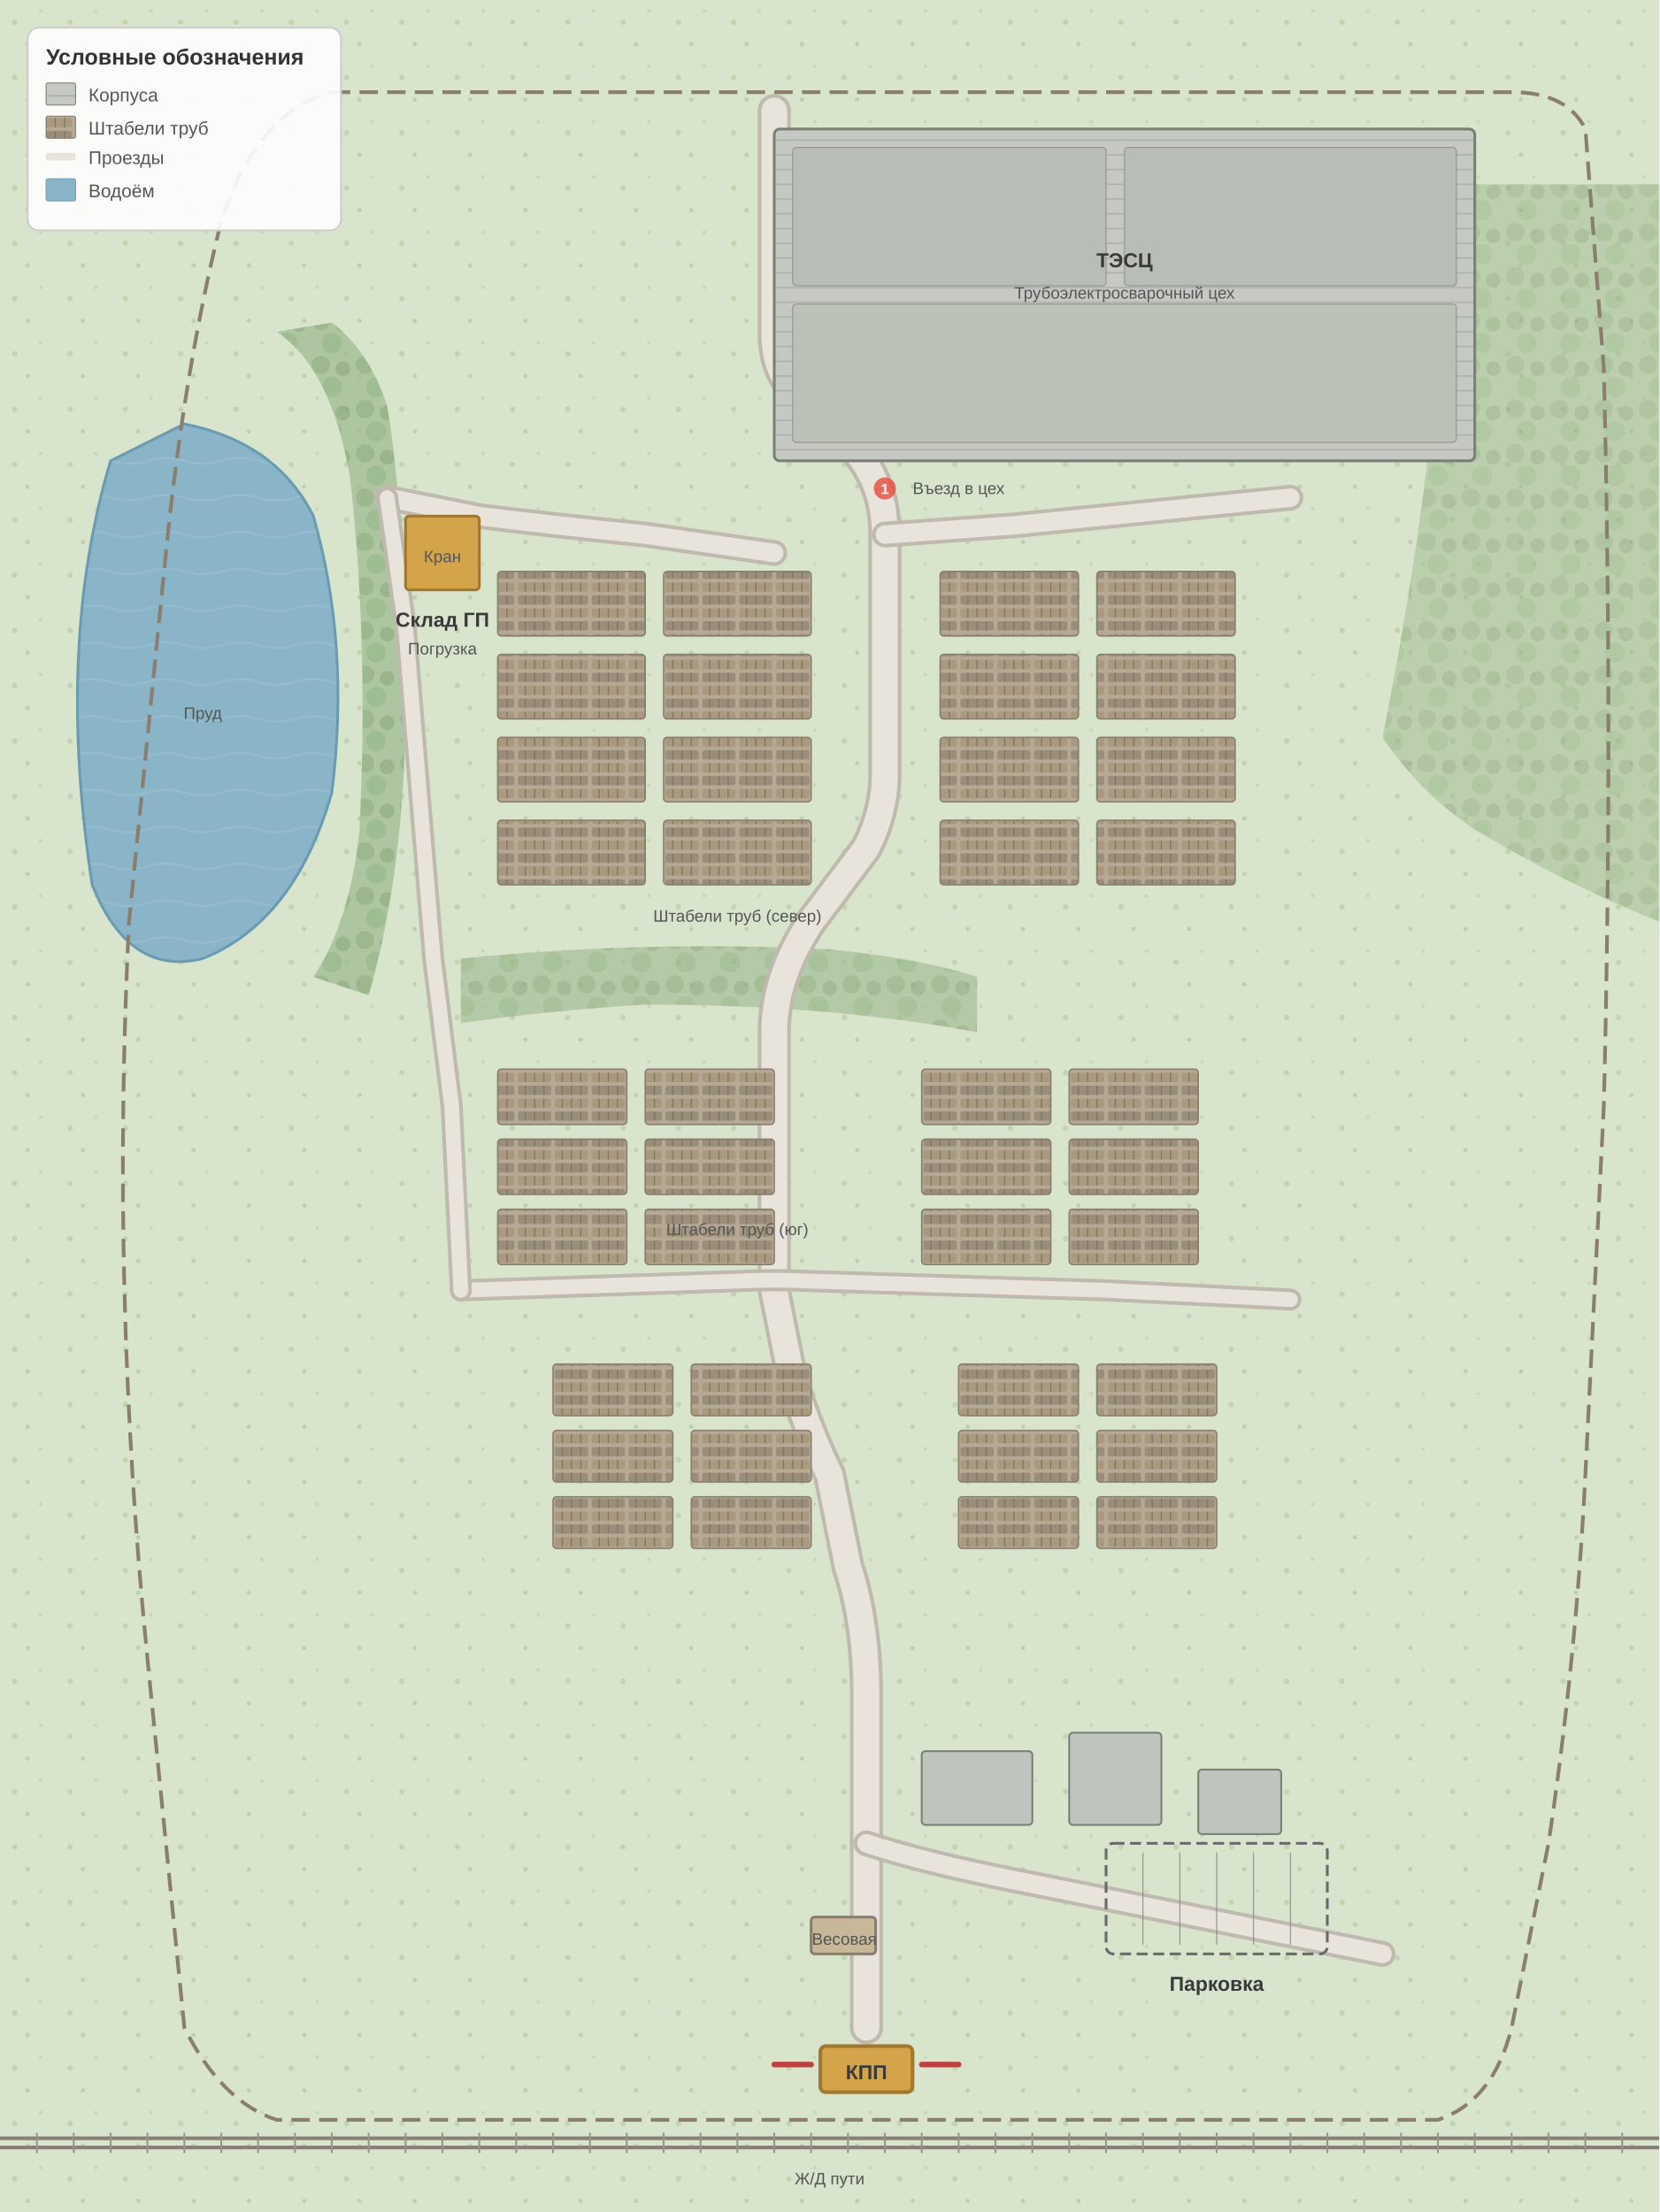
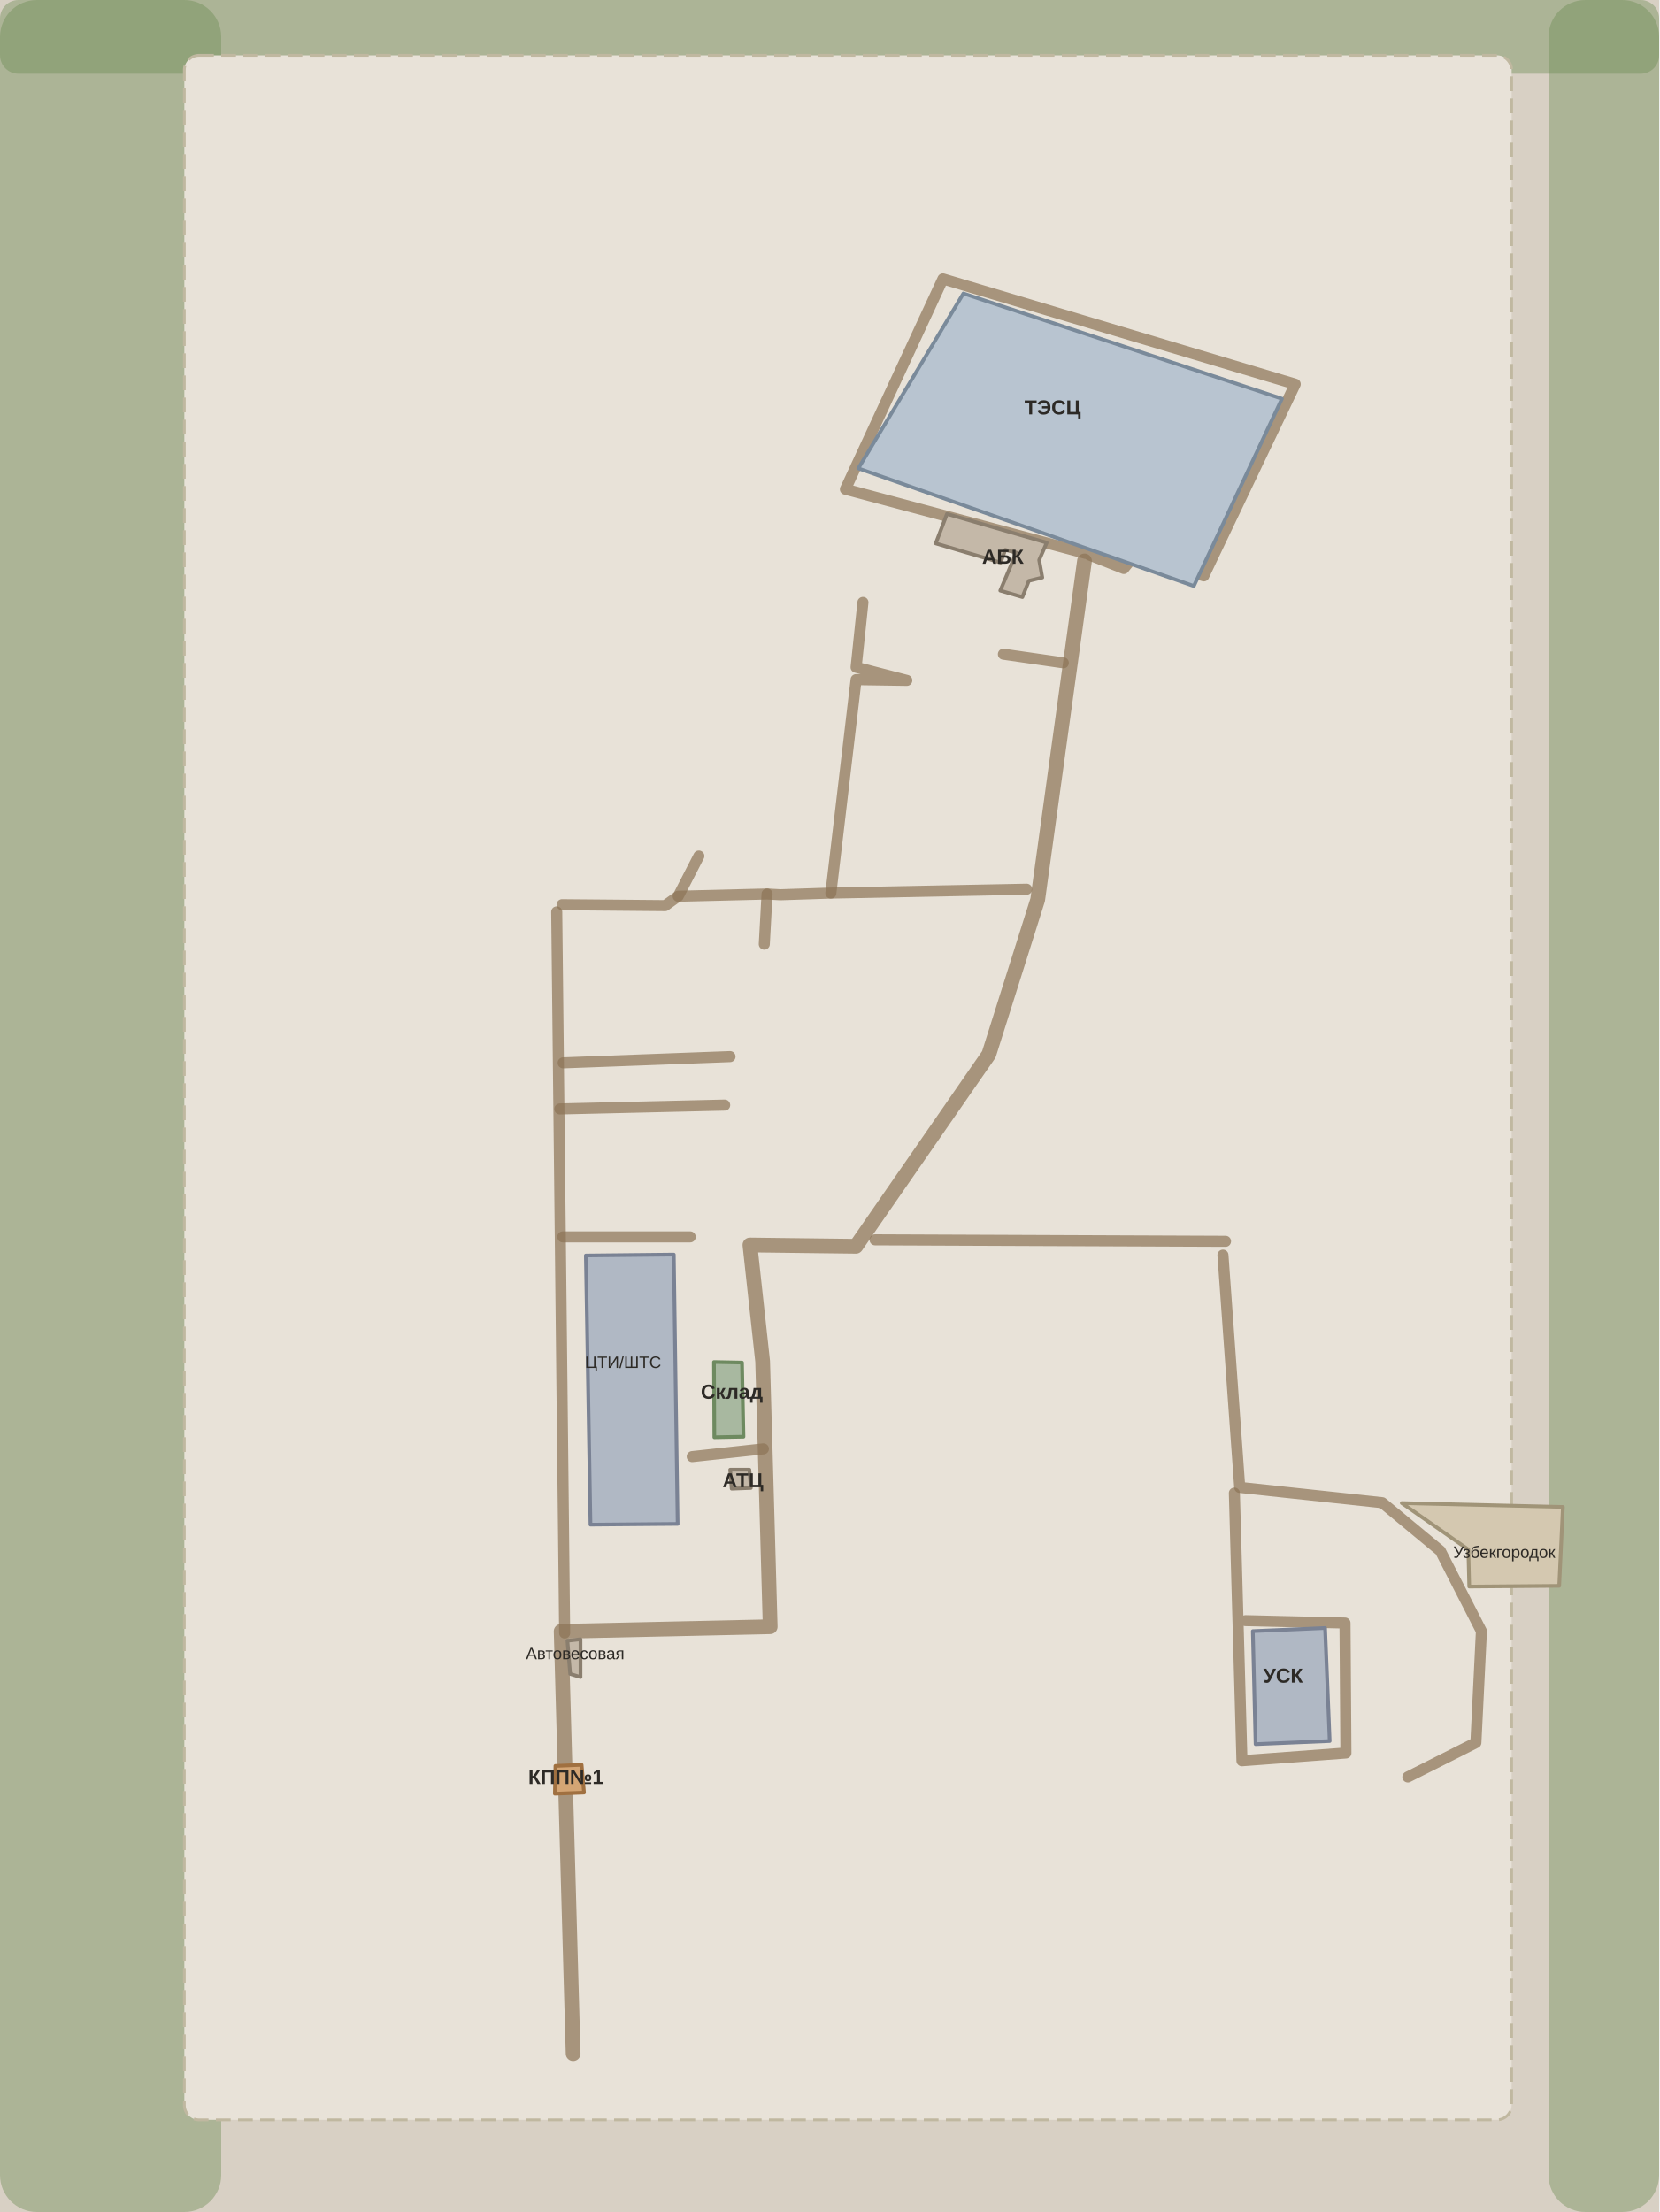
- <svg xmlns="http://www.w3.org/2000/svg" width="900" height="1200" viewBox="0 0 900 1200">
+ <svg xmlns="http://www.w3.org/2000/svg" viewBox="0 0 900 1200" width="900" height="1200">
  <defs>
-     <pattern id="grass" width="30" height="30" patternUnits="userSpaceOnUse">
-       <rect width="30" height="30" fill="#d8e4cc" />
-       <circle cx="8" cy="12" r="1.5" fill="#c2d4b0" />
-       <circle cx="22" cy="6" r="1" fill="#c8d8b4" />
-       <circle cx="15" cy="24" r="1.2" fill="#c0d0ae" />
-     </pattern>
-     <pattern id="forest" width="24" height="24" patternUnits="userSpaceOnUse">
-       <rect width="24" height="24" fill="#9db88e" />
-       <circle cx="6" cy="6" r="5" fill="#7a9c6b" opacity="0.7" />
-       <circle cx="18" cy="8" r="4" fill="#6d8f5e" opacity="0.6" />
-       <circle cx="12" cy="18" r="5.5" fill="#7fa870" opacity="0.7" />
-     </pattern>
-     <pattern id="pipes" width="20" height="14" patternUnits="userSpaceOnUse">
-       <rect width="20" height="14" fill="#b5a894" />
-       <rect x="1" y="1" width="18" height="5" rx="1" fill="#9a8d7a" />
-       <rect x="1" y="8" width="18" height="5" rx="1" fill="#a8997f" />
-       <path d="M5 1v5M10 1v5M15 1v5M5 8v5M10 8v5M15 8v5" stroke="#7d7263" stroke-width="0.6" />
-     </pattern>
-     <pattern id="water" width="40" height="20" patternUnits="userSpaceOnUse">
-       <rect width="40" height="20" fill="#8ab4c7" />
-       <path d="M0 10Q10 7 20 10T40 10" fill="none" stroke="#9dc4d4" stroke-width="1.2" opacity="0.5" />
-     </pattern>
-     <pattern id="roof" width="16" height="16" patternUnits="userSpaceOnUse">
-       <rect width="16" height="16" fill="#c5c8c3" />
-       <path d="M0 4H16M0 12H16" stroke="#adb2aa" stroke-width="0.8" />
-     </pattern>
    <style>
-     .road{fill:none;stroke:#e8e4dc;stroke-linecap:round;stroke-linejoin:round}
-     .road-edge{fill:none;stroke:#bfb9ae;stroke-linecap:round;stroke-linejoin:round}
-     .building{fill:url(#roof);stroke:#7a8077;stroke-width:1.5}
-     .building-small{fill:#c0c4be;stroke:#7a8077;stroke-width:1}
-     .label{font-family:Arial,Helvetica,sans-serif;fill:#3a3a3a;font-size:11px;font-weight:bold;text-anchor:middle}
-     .label-sm{font-family:Arial,Helvetica,sans-serif;fill:#555;font-size:9px;text-anchor:middle}
-     .road-label{font-family:Arial,Helvetica,sans-serif;fill:#666;font-size:8px;text-anchor:middle}
-   </style>
+       .building { stroke-width: 2; stroke-linejoin: round; }
+       .road { fill: none; stroke: #8b7355; stroke-width: 6; stroke-linecap: round; stroke-linejoin: round; opacity: 0.7; }
+       .road-main { stroke-width: 8; }
+       .label { font-family: 'Segoe UI', Arial, sans-serif; font-size: 11px; fill: #2d2a26; text-anchor: middle; dominant-baseline: central; font-weight: 600; }
+       .label-small { font-size: 9px; font-weight: 400; }
+       .territory { fill: #e8e2d8; stroke: #c0b8a0; stroke-width: 1.5; stroke-dasharray: 8 4; }
+       .forest { fill: #6a8a50; opacity: 0.4; }
+     </style>
  </defs>
-   <rect width="900" height="1200" fill="url(#grass)" />
-   <path d="M60 250 Q30 350 50 480 Q70 530 110 520 Q160 500 180 430 Q190 350 170 280 Q150 240 100 230 Z" fill="url(#water)" stroke="#6a9bb0" stroke-width="1.5" />
-   <text x="110" y="390" class="label-sm" fill="#4a7a90">Пруд</text>
-   <path d="M150 180 Q180 200 190 260 Q200 350 195 450 Q190 500 170 530 L200 540 Q220 470 220 380 Q220 280 210 220 Q200 190 180 175 Z" fill="url(#forest)" opacity="0.7" />
-   <path d="M250 520 Q350 510 450 515 Q500 520 530 530 L530 560 Q450 545 350 545 Q300 548 250 555 Z" fill="url(#forest)" opacity="0.6" />
-   <path d="M750 400 Q770 300 780 200 Q790 150 800 100 L900 100 L900 500 Q850 480 800 450 Q770 430 750 400Z" fill="url(#forest)" opacity="0.5" />
-   <path d="M420 60 L420 180 Q420 200 430 210 L460 240 Q480 260 480 290 L480 420 Q480 440 470 460 L440 500 Q420 530 420 560 L420 700 L430 750 Q440 780 450 800 L460 850 Q470 880 470 920 L470 1000 L470 1100" class="road-edge" stroke-width="18" />
-   <path d="M420 60 L420 180 Q420 200 430 210 L460 240 Q480 260 480 290 L480 420 Q480 440 470 460 L440 500 Q420 530 420 560 L420 700 L430 750 Q440 780 450 800 L460 850 Q470 880 470 920 L470 1000 L470 1100" class="road" stroke-width="14" />
-   <path d="M420 300 L350 290 Q300 285 260 280 L210 270" class="road-edge" stroke-width="14" />
-   <path d="M420 300 L350 290 Q300 285 260 280 L210 270" class="road" stroke-width="10" />
-   <path d="M480 290 L550 285 Q600 280 650 275 L700 270" class="road-edge" stroke-width="14" />
-   <path d="M480 290 L550 285 Q600 280 650 275 L700 270" class="road" stroke-width="10" />
-   <path d="M470 1000 Q500 1010 550 1020 L650 1040 Q700 1050 750 1060" class="road-edge" stroke-width="14" />
-   <path d="M470 1000 Q500 1010 550 1020 L650 1040 Q700 1050 750 1060" class="road" stroke-width="10" />
-   <path d="M250 700 L400 695 Q420 694 440 695 L600 700 L700 705" class="road-edge" stroke-width="12" />
-   <path d="M250 700 L400 695 Q420 694 440 695 L600 700 L700 705" class="road" stroke-width="8" />
-   <path d="M210 270 L220 340 Q225 400 230 460 L235 520 Q240 560 245 600 L250 700" class="road-edge" stroke-width="12" />
-   <path d="M210 270 L220 340 Q225 400 230 460 L235 520 Q240 560 245 600 L250 700" class="road" stroke-width="8" />
-   <rect x="420" y="70" width="380" height="180" rx="3" class="building" />
-   <rect x="430" y="80" width="170" height="75" rx="2" fill="#b8bdb5" stroke="#8a918a" stroke-width="0.5" />
-   <rect x="610" y="80" width="180" height="75" rx="2" fill="#b8bdb5" stroke="#8a918a" stroke-width="0.5" />
-   <rect x="430" y="165" width="360" height="75" rx="2" fill="#bcc1b8" stroke="#8a918a" stroke-width="0.5" />
-   <text x="610" y="145" class="label" font-size="14">ТЭСЦ</text>
-   <text x="610" y="162" class="label-sm">Трубоэлектросварочный цех</text>
-   <g>
-     <rect x="270" y="310" width="80" height="35" rx="2" fill="url(#pipes)" stroke="#8a7e6e" stroke-width="0.8" />
-     <rect x="360" y="310" width="80" height="35" rx="2" fill="url(#pipes)" stroke="#8a7e6e" stroke-width="0.8" />
-     <rect x="270" y="355" width="80" height="35" rx="2" fill="url(#pipes)" stroke="#8a7e6e" stroke-width="0.8" />
-     <rect x="360" y="355" width="80" height="35" rx="2" fill="url(#pipes)" stroke="#8a7e6e" stroke-width="0.8" />
-     <rect x="270" y="400" width="80" height="35" rx="2" fill="url(#pipes)" stroke="#8a7e6e" stroke-width="0.8" />
-     <rect x="360" y="400" width="80" height="35" rx="2" fill="url(#pipes)" stroke="#8a7e6e" stroke-width="0.8" />
-     <rect x="270" y="445" width="80" height="35" rx="2" fill="url(#pipes)" stroke="#8a7e6e" stroke-width="0.8" />
-     <rect x="360" y="445" width="80" height="35" rx="2" fill="url(#pipes)" stroke="#8a7e6e" stroke-width="0.8" />
+   <rect width="900" height="1200" fill="#d8d0c4" />
+   <rect x="0" y="0" width="120" height="1200" class="forest" rx="20" />
+   <rect x="840" y="0" width="60" height="1200" class="forest" rx="20" />
+   <rect x="0" y="0" width="900" height="40" class="forest" rx="10" />
+   <rect x="100" y="30" width="720" height="1120" class="territory" rx="8" />
+   <g id="roads">
+     <polyline class="road road-main" points="588.3,304.3 562.9,488.1 536.4,572 464.3,676.1 406.8,675.4 413.7,738.5 417.8,882.5 304.4,885 310.9,1114.1" />
+     <polyline class="road" points="591,301.1 609.6,308.4 615.7,300.9 653,312.4 702.6,208.4 511.5,151.3 458.6,265.4 588.9,300.2" />
+     <polyline class="road" points="576.8,359.6 544.3,354.9" />
+     <polyline class="road" points="468.1,326.8 464.4,362 491.9,369.1 464.4,368.7 450.7,484.5" />
+     <polyline class="road" points="304.9,490.8 360.8,491.3 367.9,486.2 416.1,485 423.3,485.4 450.7,484.5 556.9,482.4" />
+     <polyline class="road" points="414.6,512.2 416.1,485" />
+     <polyline class="road" points="379.1,464.4 367.9,486.2" />
+     <polyline class="road" points="305.5,576.6 396,573.2" />
+     <polyline class="road" points="393.1,599.5 303.7,601.6" />
+     <polyline class="road" points="302,494.7 306.3,885.9" />
+     <polyline class="road" points="305.3,671 374.4,671" />
+     <polyline class="road" points="375.5,790.2 414.1,786" />
+     <polyline class="road" points="669.6,810 673.7,955.2 730.1,951 729.6,880.5 675.7,879.2" />
+     <polyline class="road" points="663.4,680.9 672.5,806.9 749.8,815.2 781.3,841.3 803.6,884.9 800.6,945.4 763.7,964" />
+     <polyline class="road" points="474.7,672.6 664.8,673.4" />
  </g>
-   <g>
-     <rect x="510" y="310" width="75" height="35" rx="2" fill="url(#pipes)" stroke="#8a7e6e" stroke-width="0.8" />
-     <rect x="595" y="310" width="75" height="35" rx="2" fill="url(#pipes)" stroke="#8a7e6e" stroke-width="0.8" />
-     <rect x="510" y="355" width="75" height="35" rx="2" fill="url(#pipes)" stroke="#8a7e6e" stroke-width="0.8" />
-     <rect x="595" y="355" width="75" height="35" rx="2" fill="url(#pipes)" stroke="#8a7e6e" stroke-width="0.8" />
-     <rect x="510" y="400" width="75" height="35" rx="2" fill="url(#pipes)" stroke="#8a7e6e" stroke-width="0.8" />
-     <rect x="595" y="400" width="75" height="35" rx="2" fill="url(#pipes)" stroke="#8a7e6e" stroke-width="0.8" />
-     <rect x="510" y="445" width="75" height="35" rx="2" fill="url(#pipes)" stroke="#8a7e6e" stroke-width="0.8" />
-     <rect x="595" y="445" width="75" height="35" rx="2" fill="url(#pipes)" stroke="#8a7e6e" stroke-width="0.8" />
+   <g id="buildings">
+     <polygon class="building" points="522.6,159.2 465.6,254.1 647.6,317.9 695.4,216.3 522.6,159.2" fill="#b8c4d0" stroke="#7a8a9a" />
+     <text class="label" x="571" y="221">ТЭСЦ</text>
+     <polygon class="building" points="513.7,278.8 507.6,294.8 542.8,305.2 545.3,298.3 551.3,299.8 542.6,320.4 554.6,323.9 558.1,315.1 565.4,313.3 563.7,303.8 567.8,294.4 513.7,278.8" fill="#c4b8a8" stroke="#8a7e6e" />
+     <text class="label" x="544" y="302">АБК</text>
+     <polygon class="building" points="301.3,958 301,973.1 316.8,972.5 315.5,957.4 301.3,958" fill="#d4a574" stroke="#a07040" />
+     <text class="label" x="307" y="964">КПП№1</text>
+     <polygon class="building" points="314.9,889.3 307.8,890.1 309.3,908.1 314.9,909.8 314.9,889.3" fill="#c4b8a8" stroke="#8a7e6e" />
+     <text class="label label-small" x="312" y="897">Автовесовая</text>
+     <polygon class="building" points="402.5,739.2 387.3,738.9 387.5,779.7 403.3,779.4 402.5,739.2" fill="#a8b8a0" stroke="#6e8a60" />
+     <text class="label" x="397" y="755">Склад</text>
+     <polygon class="building" points="407.3,807.2 406.5,797.3 396.1,797.3 396.9,807.6 407.3,807.2" fill="#c4b8a8" stroke="#8a7e6e" />
+     <text class="label" x="403" y="803">АТЦ</text>
+     <polygon class="building" points="317.8,681.1 320.3,827.1 367.6,826.7 365.5,680.6 317.8,681.1" fill="#b0b8c4" stroke="#7a8294" />
+     <text class="label label-small" x="338" y="739">ЦТИ/ШТС</text>
+     <polygon class="building" points="679.6,884.9 681.1,946.2 721.3,944.5 718.8,883.2 679.6,884.9" fill="#b0b8c4" stroke="#7a8294" />
+     <text class="label" x="696" y="909">УСК</text>
+     <polygon class="building" points="845.8,860.3 847.8,817.5 760.4,815.4 796.5,840.6 797,860.7 845.8,860.3" fill="#d4c8b0" stroke="#a09478" />
+     <text class="label label-small" x="816" y="842">Узбекгородок</text>
  </g>
-   <g>
-     <rect x="270" y="580" width="70" height="30" rx="2" fill="url(#pipes)" stroke="#8a7e6e" stroke-width="0.8" />
-     <rect x="350" y="580" width="70" height="30" rx="2" fill="url(#pipes)" stroke="#8a7e6e" stroke-width="0.8" />
-     <rect x="270" y="618" width="70" height="30" rx="2" fill="url(#pipes)" stroke="#8a7e6e" stroke-width="0.8" />
-     <rect x="350" y="618" width="70" height="30" rx="2" fill="url(#pipes)" stroke="#8a7e6e" stroke-width="0.8" />
-     <rect x="270" y="656" width="70" height="30" rx="2" fill="url(#pipes)" stroke="#8a7e6e" stroke-width="0.8" />
-     <rect x="350" y="656" width="70" height="30" rx="2" fill="url(#pipes)" stroke="#8a7e6e" stroke-width="0.8" />
-     <rect x="500" y="580" width="70" height="30" rx="2" fill="url(#pipes)" stroke="#8a7e6e" stroke-width="0.8" />
-     <rect x="580" y="580" width="70" height="30" rx="2" fill="url(#pipes)" stroke="#8a7e6e" stroke-width="0.8" />
-     <rect x="500" y="618" width="70" height="30" rx="2" fill="url(#pipes)" stroke="#8a7e6e" stroke-width="0.8" />
-     <rect x="580" y="618" width="70" height="30" rx="2" fill="url(#pipes)" stroke="#8a7e6e" stroke-width="0.8" />
-     <rect x="500" y="656" width="70" height="30" rx="2" fill="url(#pipes)" stroke="#8a7e6e" stroke-width="0.8" />
-     <rect x="580" y="656" width="70" height="30" rx="2" fill="url(#pipes)" stroke="#8a7e6e" stroke-width="0.8" />
-   </g>
-   <g>
-     <rect x="300" y="740" width="65" height="28" rx="2" fill="url(#pipes)" stroke="#8a7e6e" stroke-width="0.8" />
-     <rect x="375" y="740" width="65" height="28" rx="2" fill="url(#pipes)" stroke="#8a7e6e" stroke-width="0.8" />
-     <rect x="300" y="776" width="65" height="28" rx="2" fill="url(#pipes)" stroke="#8a7e6e" stroke-width="0.8" />
-     <rect x="375" y="776" width="65" height="28" rx="2" fill="url(#pipes)" stroke="#8a7e6e" stroke-width="0.8" />
-     <rect x="300" y="812" width="65" height="28" rx="2" fill="url(#pipes)" stroke="#8a7e6e" stroke-width="0.8" />
-     <rect x="375" y="812" width="65" height="28" rx="2" fill="url(#pipes)" stroke="#8a7e6e" stroke-width="0.8" />
-     <rect x="520" y="740" width="65" height="28" rx="2" fill="url(#pipes)" stroke="#8a7e6e" stroke-width="0.8" />
-     <rect x="595" y="740" width="65" height="28" rx="2" fill="url(#pipes)" stroke="#8a7e6e" stroke-width="0.8" />
-     <rect x="520" y="776" width="65" height="28" rx="2" fill="url(#pipes)" stroke="#8a7e6e" stroke-width="0.8" />
-     <rect x="595" y="776" width="65" height="28" rx="2" fill="url(#pipes)" stroke="#8a7e6e" stroke-width="0.8" />
-     <rect x="520" y="812" width="65" height="28" rx="2" fill="url(#pipes)" stroke="#8a7e6e" stroke-width="0.8" />
-     <rect x="595" y="812" width="65" height="28" rx="2" fill="url(#pipes)" stroke="#8a7e6e" stroke-width="0.8" />
-   </g>
-   <rect x="220" y="280" width="40" height="40" rx="2" fill="#d4a44a" stroke="#a07830" stroke-width="1.5" />
-   <text x="240" y="305" class="label-sm" fill="#704000" font-size="8">Кран</text>
-   <text x="240" y="340" class="label" font-size="10">Склад ГП</text>
-   <text x="240" y="355" class="label-sm" font-size="8">Погрузка</text>
-   <rect x="500" y="950" width="60" height="40" rx="2" class="building-small" />
-   <rect x="580" y="940" width="50" height="50" rx="2" class="building-small" />
-   <rect x="650" y="960" width="45" height="35" rx="2" class="building-small" />
-   <rect x="440" y="1040" width="35" height="20" rx="2" fill="#c7b89a" stroke="#8a7e6e" stroke-width="1.5" />
-   <text x="458" y="1055" class="label-sm" font-size="8">Весовая</text>
-   <rect x="445" y="1110" width="50" height="25" rx="3" fill="#d4a44a" stroke="#a07830" stroke-width="2" />
-   <text x="470" y="1128" class="label" font-size="10" fill="#704000">КПП</text>
-   <line x1="440" y1="1120" x2="420" y2="1120" stroke="#c04040" stroke-width="3" stroke-linecap="round" />
-   <line x1="500" y1="1120" x2="520" y2="1120" stroke="#c04040" stroke-width="3" stroke-linecap="round" />
-   <rect x="600" y="1000" width="120" height="60" rx="4" fill="none" stroke="#6a6a6a" stroke-width="1.5" stroke-dasharray="6,3" />
-   <line x1="620" y1="1005" x2="620" y2="1055" stroke="#888" stroke-width="0.5" />
-   <line x1="640" y1="1005" x2="640" y2="1055" stroke="#888" stroke-width="0.5" />
-   <line x1="660" y1="1005" x2="660" y2="1055" stroke="#888" stroke-width="0.5" />
-   <line x1="680" y1="1005" x2="680" y2="1055" stroke="#888" stroke-width="0.5" />
-   <line x1="700" y1="1005" x2="700" y2="1055" stroke="#888" stroke-width="0.5" />
-   <text x="660" y="1080" class="label" font-size="10">Парковка</text>
-   <g stroke="#8a8078" stroke-width="2">
-     <line x1="0" y1="1160" x2="900" y2="1160" />
-     <line x1="0" y1="1165" x2="900" y2="1165" />
-   </g>
-   <g stroke="#9a9490" stroke-width="1">
-     <line x1="20" y1="1157" x2="20" y2="1168" />
-     <line x1="40" y1="1157" x2="40" y2="1168" />
-     <line x1="60" y1="1157" x2="60" y2="1168" />
-     <line x1="80" y1="1157" x2="80" y2="1168" />
-     <line x1="100" y1="1157" x2="100" y2="1168" />
-     <line x1="120" y1="1157" x2="120" y2="1168" />
-     <line x1="140" y1="1157" x2="140" y2="1168" />
-     <line x1="160" y1="1157" x2="160" y2="1168" />
-     <line x1="180" y1="1157" x2="180" y2="1168" />
-     <line x1="200" y1="1157" x2="200" y2="1168" />
-     <line x1="220" y1="1157" x2="220" y2="1168" />
-     <line x1="240" y1="1157" x2="240" y2="1168" />
-     <line x1="260" y1="1157" x2="260" y2="1168" />
-     <line x1="280" y1="1157" x2="280" y2="1168" />
-     <line x1="300" y1="1157" x2="300" y2="1168" />
-     <line x1="320" y1="1157" x2="320" y2="1168" />
-     <line x1="340" y1="1157" x2="340" y2="1168" />
-     <line x1="360" y1="1157" x2="360" y2="1168" />
-     <line x1="380" y1="1157" x2="380" y2="1168" />
-     <line x1="400" y1="1157" x2="400" y2="1168" />
-     <line x1="420" y1="1157" x2="420" y2="1168" />
-     <line x1="440" y1="1157" x2="440" y2="1168" />
-     <line x1="460" y1="1157" x2="460" y2="1168" />
-     <line x1="480" y1="1157" x2="480" y2="1168" />
-     <line x1="500" y1="1157" x2="500" y2="1168" />
-     <line x1="520" y1="1157" x2="520" y2="1168" />
-     <line x1="540" y1="1157" x2="540" y2="1168" />
-     <line x1="560" y1="1157" x2="560" y2="1168" />
-     <line x1="580" y1="1157" x2="580" y2="1168" />
-     <line x1="600" y1="1157" x2="600" y2="1168" />
-     <line x1="620" y1="1157" x2="620" y2="1168" />
-     <line x1="640" y1="1157" x2="640" y2="1168" />
-     <line x1="660" y1="1157" x2="660" y2="1168" />
-     <line x1="680" y1="1157" x2="680" y2="1168" />
-     <line x1="700" y1="1157" x2="700" y2="1168" />
-     <line x1="720" y1="1157" x2="720" y2="1168" />
-     <line x1="740" y1="1157" x2="740" y2="1168" />
-     <line x1="760" y1="1157" x2="760" y2="1168" />
-     <line x1="780" y1="1157" x2="780" y2="1168" />
-     <line x1="800" y1="1157" x2="800" y2="1168" />
-     <line x1="820" y1="1157" x2="820" y2="1168" />
-     <line x1="840" y1="1157" x2="840" y2="1168" />
-     <line x1="860" y1="1157" x2="860" y2="1168" />
-     <line x1="880" y1="1157" x2="880" y2="1168" />
-   </g>
-   <text x="450" y="1185" class="label-sm" fill="#777">Ж/Д пути</text>
-   <path d="M180 50 L820 50 Q850 50 860 70 L870 200 Q875 400 870 600 L860 800 Q855 900 840 1000 L820 1100 Q810 1140 780 1150 L150 1150 Q120 1140 100 1100 L80 900 Q60 700 70 500 L90 300 Q100 200 120 120 Q140 60 180 50 Z" fill="none" stroke="#8a7e6e" stroke-width="2" stroke-dasharray="10,5" />
-   <text x="400" y="500" class="label-sm" font-size="9" fill="#777">Штабели труб (север)</text>
-   <text x="400" y="670" class="label-sm" font-size="9" fill="#777">Штабели труб (юг)</text>
-   <circle cx="480" cy="265" r="6" fill="#e74c3c" opacity="0.8" />
-   <text x="480" y="268" font-family="Arial" font-size="8" fill="#fff" text-anchor="middle" font-weight="bold">1</text>
-   <text x="520" y="268" class="label-sm" fill="#c0392b">Въезд в цех</text>
-   <rect x="15" y="15" width="170" height="110" rx="6" fill="rgba(255,255,255,0.9)" stroke="#ccc" stroke-width="1" />
-   <text x="25" y="35" font-family="Arial" font-size="12" fill="#333" font-weight="bold">Условные обозначения</text>
-   <rect x="25" y="45" width="16" height="12" rx="1" fill="url(#roof)" stroke="#7a8077" stroke-width="0.5" />
-   <text x="48" y="55" font-family="Arial" font-size="10" fill="#555">Корпуса</text>
-   <rect x="25" y="63" width="16" height="12" rx="1" fill="url(#pipes)" stroke="#8a7e6e" stroke-width="0.5" />
-   <text x="48" y="73" font-family="Arial" font-size="10" fill="#555">Штабели труб</text>
-   <line x1="25" y1="85" x2="41" y2="85" stroke="#e8e4dc" stroke-width="4" />
-   <text x="48" y="89" font-family="Arial" font-size="10" fill="#555">Проезды</text>
-   <rect x="25" y="97" width="16" height="12" rx="1" fill="url(#water)" stroke="#6a9bb0" stroke-width="0.5" />
-   <text x="48" y="107" font-family="Arial" font-size="10" fill="#555">Водоём</text>
</svg>
